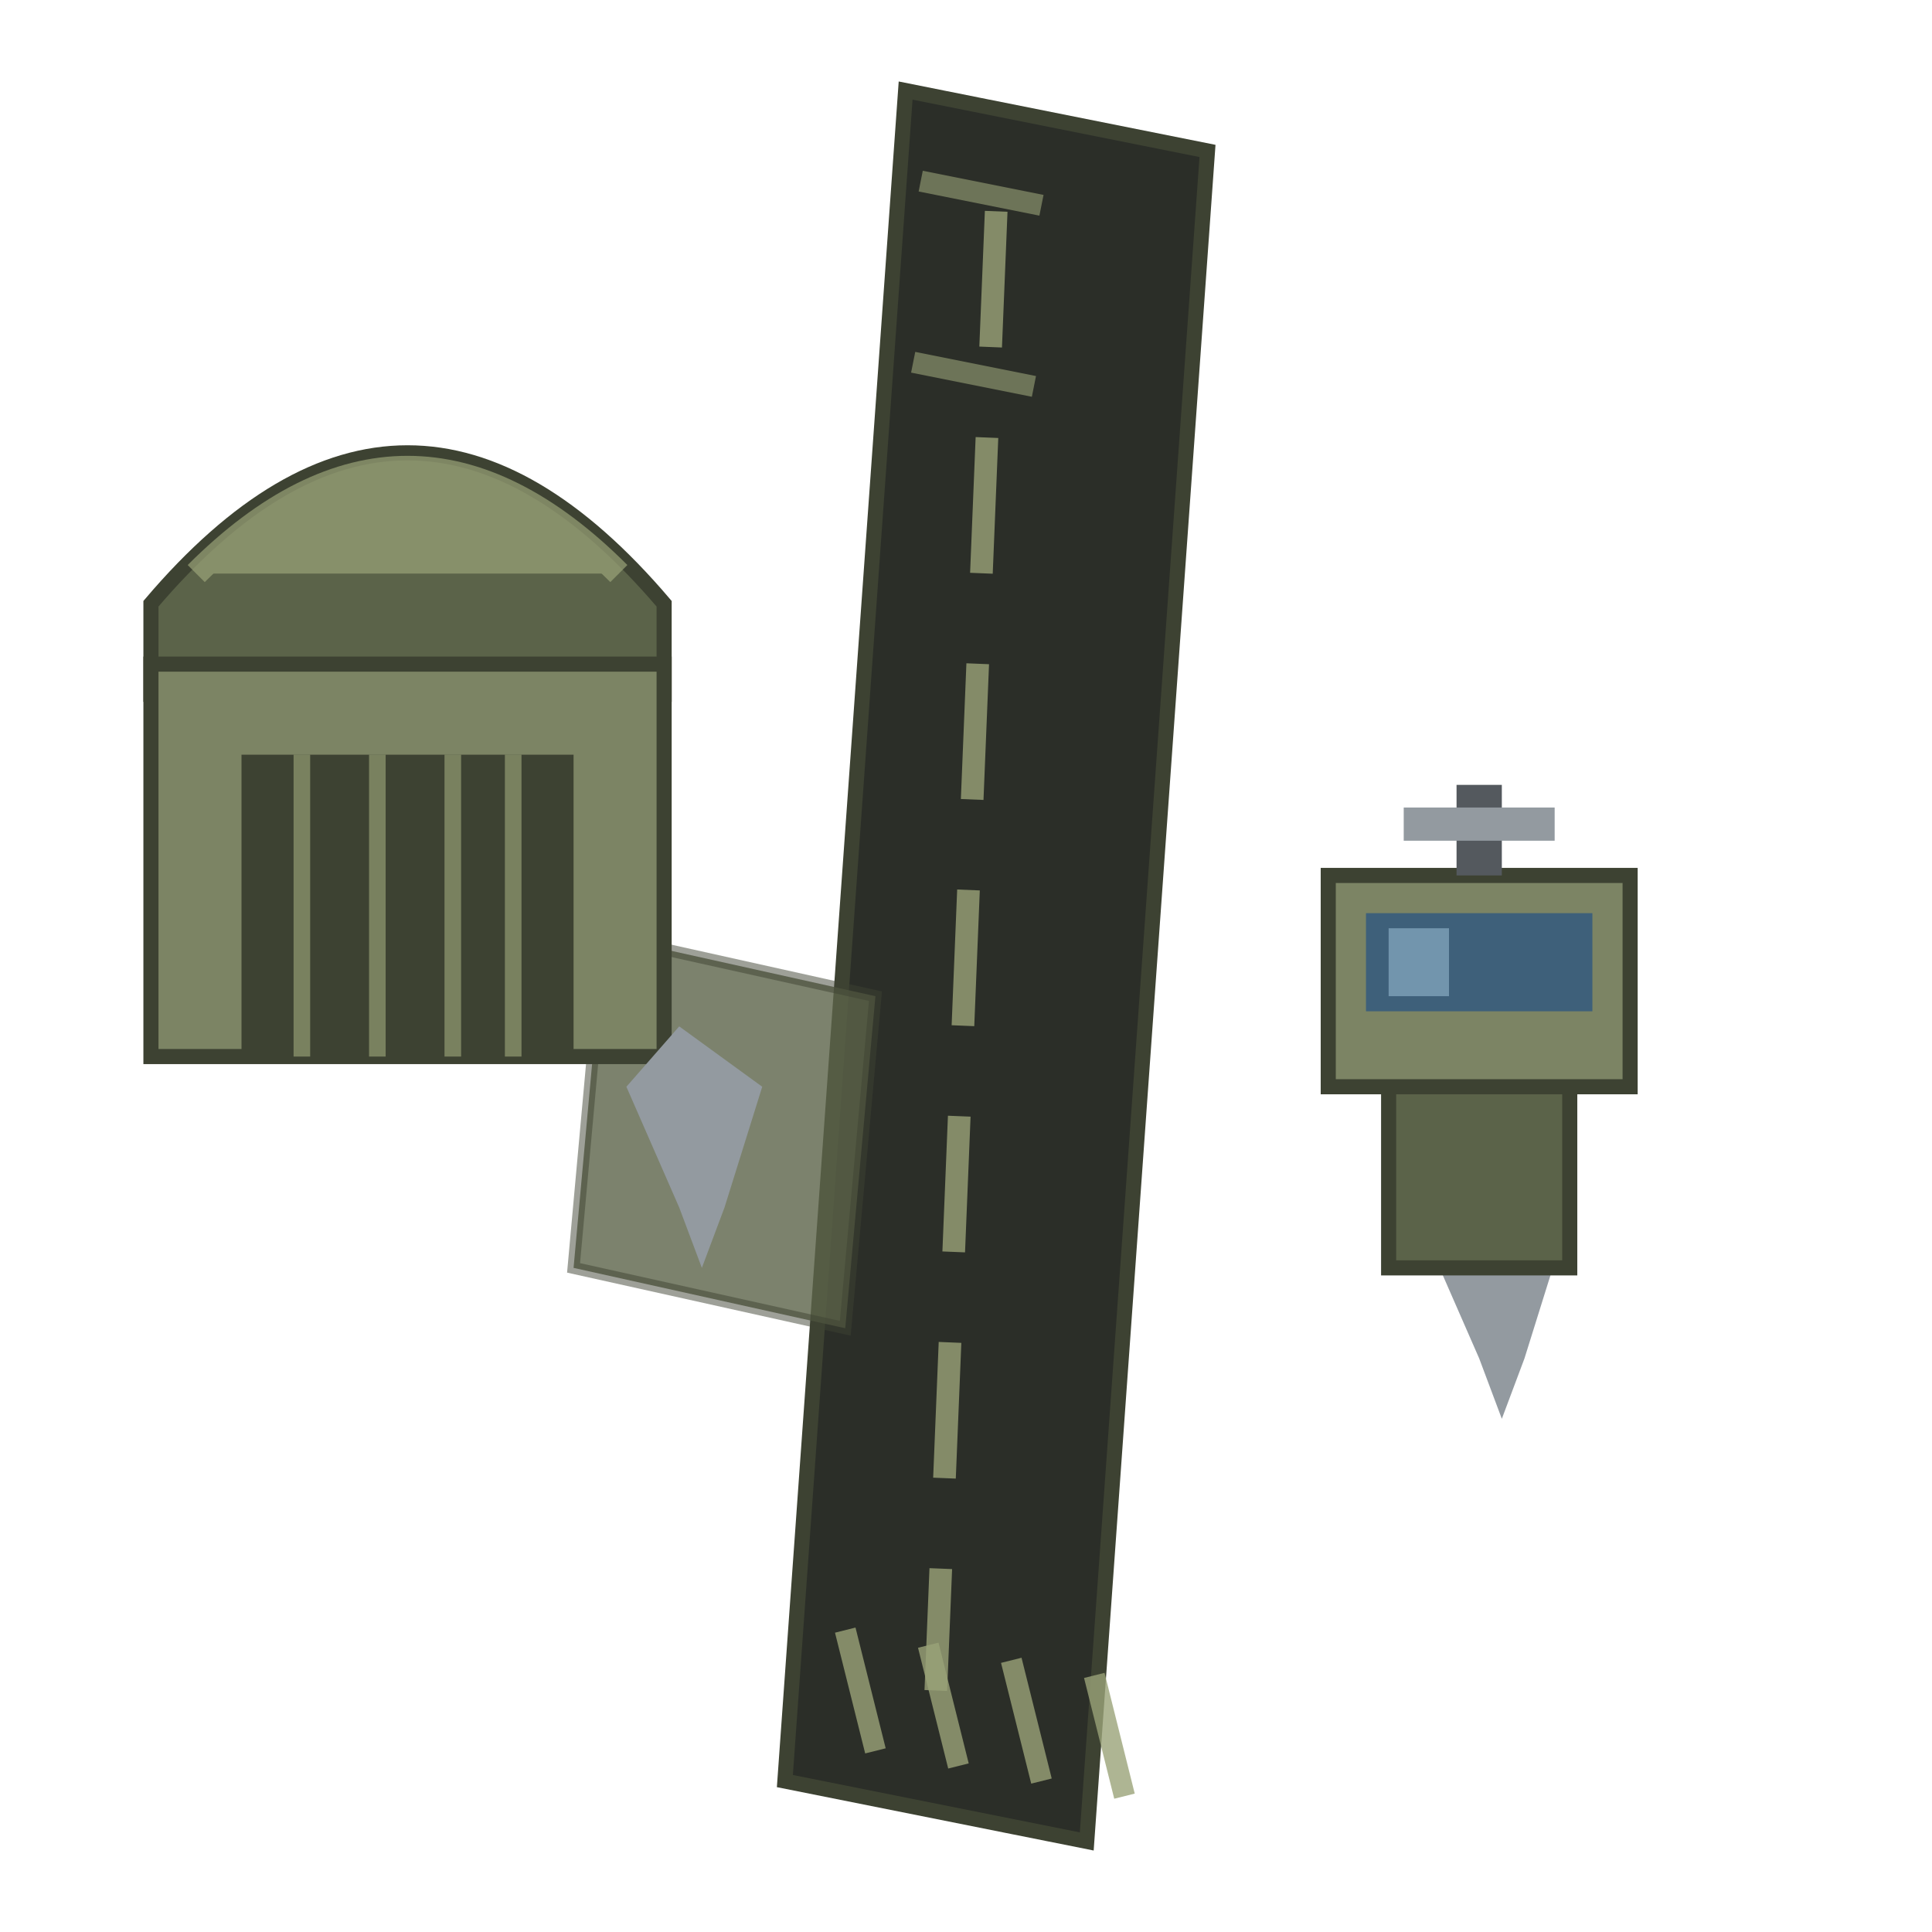
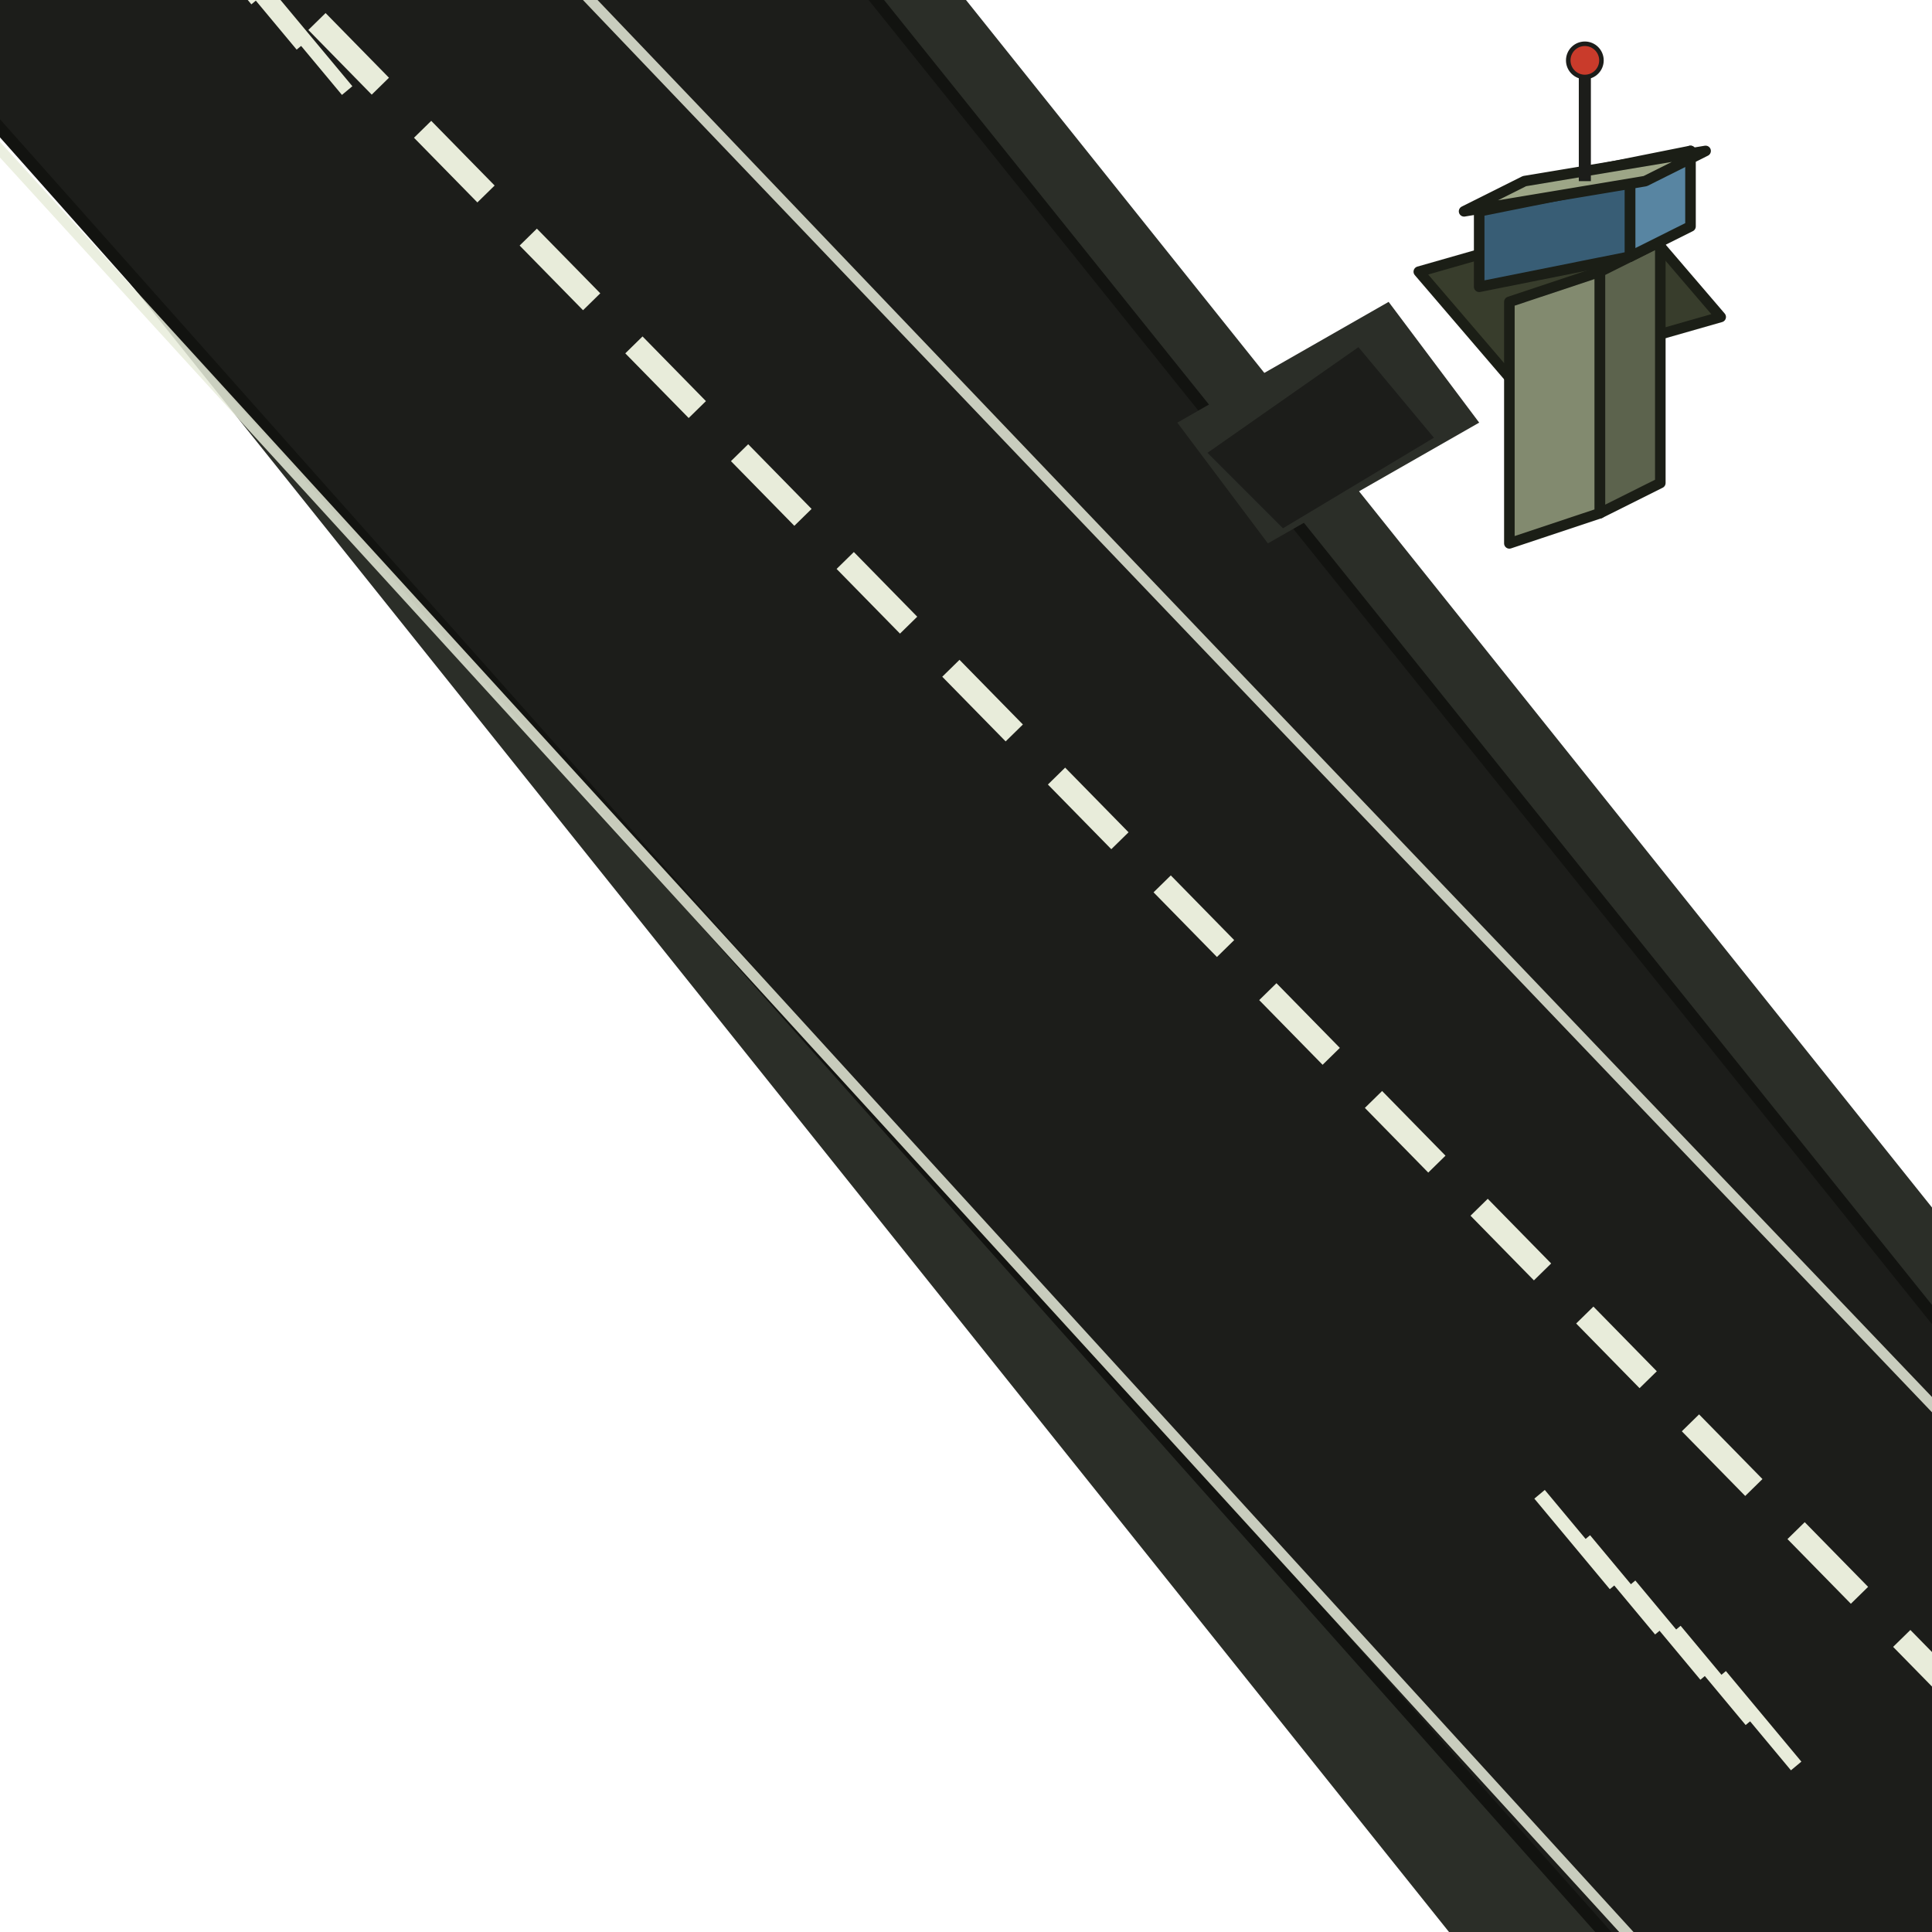
- <svg xmlns="http://www.w3.org/2000/svg" viewBox="0 0 128 128">
+ <svg xmlns="http://www.w3.org/2000/svg" viewBox="0 0 128 128" width="100%" height="100%">
  <defs>
    <style>
-     .base{fill:#7c8464}.shade{fill:#5b6349}.dark{fill:#3d4232}.light{fill:#9aa378}.hi{fill:#b8bfa2}
-     .metal{fill:#6f767c}.metalS{fill:#54595e}.metalL{fill:#939aa0}
-     .glass{fill:#3e607a}.glassL{fill:#7fa3ba}.rubber{fill:#2b2e28}
-   </style>
+       .runway { fill: #1c1d1a; }
+       .shoulder { fill: #2b2e28; }
+       .marking { fill: #e8ecda; stroke: #e8ecda; }
+       .tower-body { fill: #828a6f; }
+       .tower-dark { fill: #5c634d; }
+       .tower-roof { fill: #9da687; }
+       .tower-glass { fill: #385d75; }
+       .edge { stroke: #1b1e16; stroke-width: 0.7; stroke-linejoin: round; }
+     </style>
  </defs>
-   <path class="rubber" d="M60 6 L80 10 L72 122 L52 118 Z" />
-   <path d="M60 6 L80 10 L72 122 L52 118 Z" fill-opacity="0" stroke="#3d4232" stroke-width="1" />
-   <path d="M66 14 L62 112" stroke="#9aa378" stroke-width="1.5" stroke-dasharray="9 6" fill="none" opacity=".8" />
-   <path d="M56 108 L58 116 M61.5 109 L63.5 117 M67 110 L69 118 M72.5 111 L74.5 119" stroke="#9aa378" stroke-width="1.4" opacity=".8" />
-   <path d="M61 12 L69 13.6 M60.5 24 L68.5 25.6" stroke="#9aa378" stroke-width="1.4" opacity=".6" />
-   <path class="shade" d="M40 62 L58 66 L56 88 L38 84 Z" opacity=".8" />
-   <path d="M40 62 L58 66 L56 88 L38 84 Z" fill-opacity="0" stroke="#3d4232" stroke-width=".8" opacity=".5" />
-   <path class="shade" d="M10 40 Q27 20 44 40 L44 46 L10 46 Z" />
-   <path d="M10 40 Q27 20 44 40 L44 46 L10 46 Z" fill-opacity="0" stroke="#3d4232" stroke-width="1" />
-   <path class="light" d="M13 38 Q27 24 41 38" stroke="#9aa378" stroke-width="1.6" fill="none" opacity=".7" />
-   <rect class="base" x="10" y="44" width="34" height="26" />
-   <rect class="base" x="10" y="44" width="34" height="26" fill-opacity="0" stroke="#3d4232" stroke-width="1" />
-   <rect class="dark" x="16" y="50" width="22" height="20" />
-   <path d="M20 50 L20 70 M25 50 L25 70 M30 50 L30 70 M34 50 L34 70" stroke="#9aa378" stroke-width="1.1" opacity=".65" />
-   <path class="metalL" d="M45 68 L50.5 72 L48 80 L46.5 84 L45 80 L41.5 72 Z" />
-   <path class="metalL" d="M98 78 L103.5 82 L101 90 L99.5 94 L98 90 L94.5 82 Z" />
-   <rect class="shade" x="92" y="72" width="12" height="12" />
-   <rect class="shade" x="92" y="72" width="12" height="12" fill-opacity="0" stroke="#3d4232" stroke-width="1" />
-   <rect class="base" x="88" y="58" width="20" height="14" />
-   <rect class="base" x="88" y="58" width="20" height="14" fill-opacity="0" stroke="#3d4232" stroke-width="1" />
-   <rect class="glass" x="90.5" y="60.5" width="15" height="6.5" />
-   <path class="glassL" d="M92 61.5 L96 61.5 L96 66 L92 66 Z" opacity=".8" />
-   <rect class="metalS" x="96.5" y="52" width="3" height="6" />
-   <rect class="metalL" x="93" y="53.5" width="10" height="2.2" />
+   <polygon points="12,-20 48,-20 148,105 148,148 112,148 -20,-17" class="shoulder" />
+   <polygon points="18,-20 42,-20 148,112 148,148 124,148 -20,-14" class="runway" />
+   <polygon points="18,-20 42,-20 148,112 148,148 124,148 -20,-14" fill="none" stroke="#121310" stroke-width="0.8" />
+   <line x1="20" y1="-20" x2="148" y2="114" stroke="#e8ecda" stroke-width="0.7" opacity="0.85" />
+   <line x1="-20" y1="-12" x2="126" y2="148" stroke="#e8ecda" stroke-width="0.7" opacity="0.85" />
+   <line x1="0" y1="-20" x2="148" y2="131" stroke="#e8ecda" stroke-width="1.6" stroke-dasharray="6 4" stroke-linecap="butt" />
+   <g class="marking" stroke-width="0.9">
+     <line x1="6" y1="-12" x2="11" y2="-6" />
+     <line x1="9" y1="-9" x2="14" y2="-3" />
+     <line x1="12" y1="-6" x2="17" y2="0" />
+     <line x1="15" y1="-3" x2="20" y2="3" />
+     <line x1="18" y1="0" x2="23" y2="6" />
+   </g>
+   <g class="marking" stroke-width="0.9">
+     <line x1="102" y1="99" x2="107" y2="105" />
+     <line x1="105" y1="102" x2="110" y2="108" />
+     <line x1="108" y1="105" x2="113" y2="111" />
+     <line x1="111" y1="108" x2="116" y2="114" />
+     <line x1="114" y1="111" x2="119" y2="117" />
+   </g>
+   <polygon points="78,28 92,20 98,28 84,36" class="shoulder" />
+   <polygon points="80,30 90,23 95,29 85,35" class="runway" />
+   <g class="edge">
+     <polygon points="94,18 108,14 114,21 100,25" fill="#383d2c" />
+     <polygon points="100,20 106,18 106,34 100,36" class="tower-body" />
+     <polygon points="106,18 110,16 110,32 106,34" class="tower-dark" />
+     <polygon points="98,14 108,12 112,10 102,12" class="tower-roof" />
+     <polygon points="98,14 108,12 108,17 98,19" class="tower-glass" />
+     <polygon points="108,12 112,10 112,15 108,17" fill="#5885a2" />
+     <polygon points="97,14 109,12 113,10 101,12" class="tower-roof" />
+     <line x1="105" y1="12" x2="105" y2="5" stroke="#1c1d1a" stroke-width="0.8" />
+     <circle cx="105" cy="4" r="1.1" fill="#c93b2b" stroke="#1c1d1a" stroke-width="0.3" />
+   </g>
</svg>
